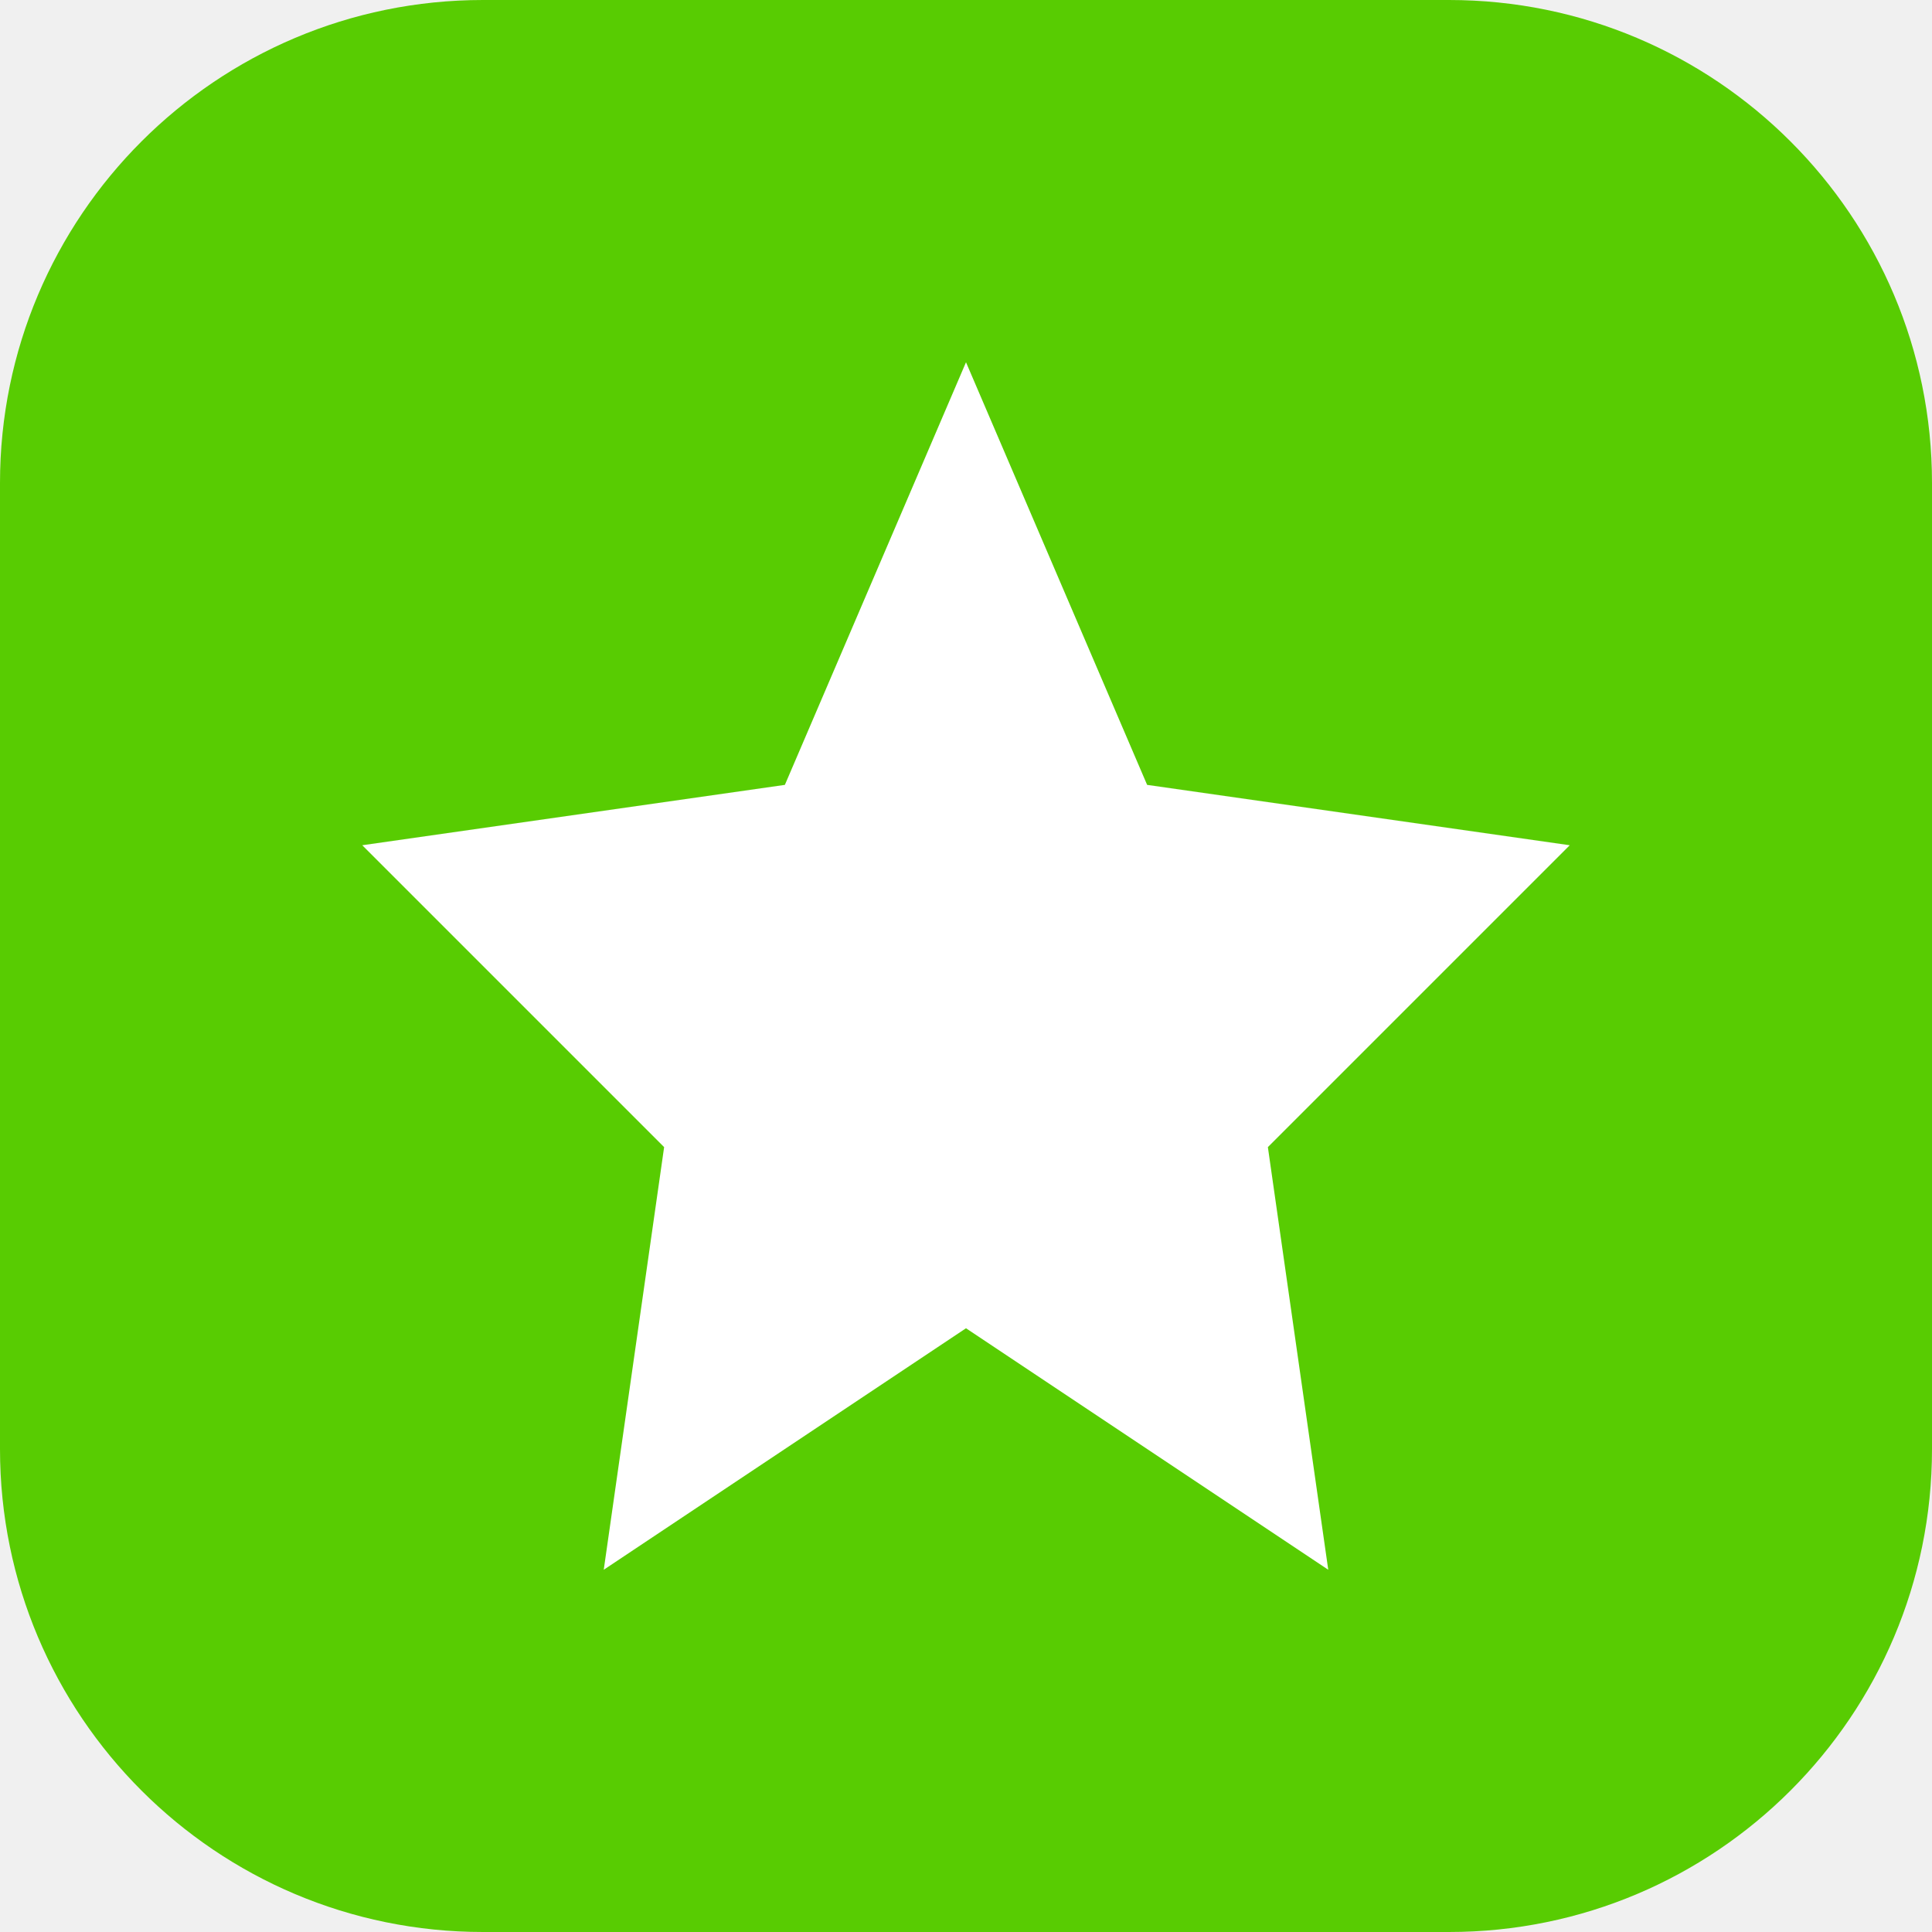
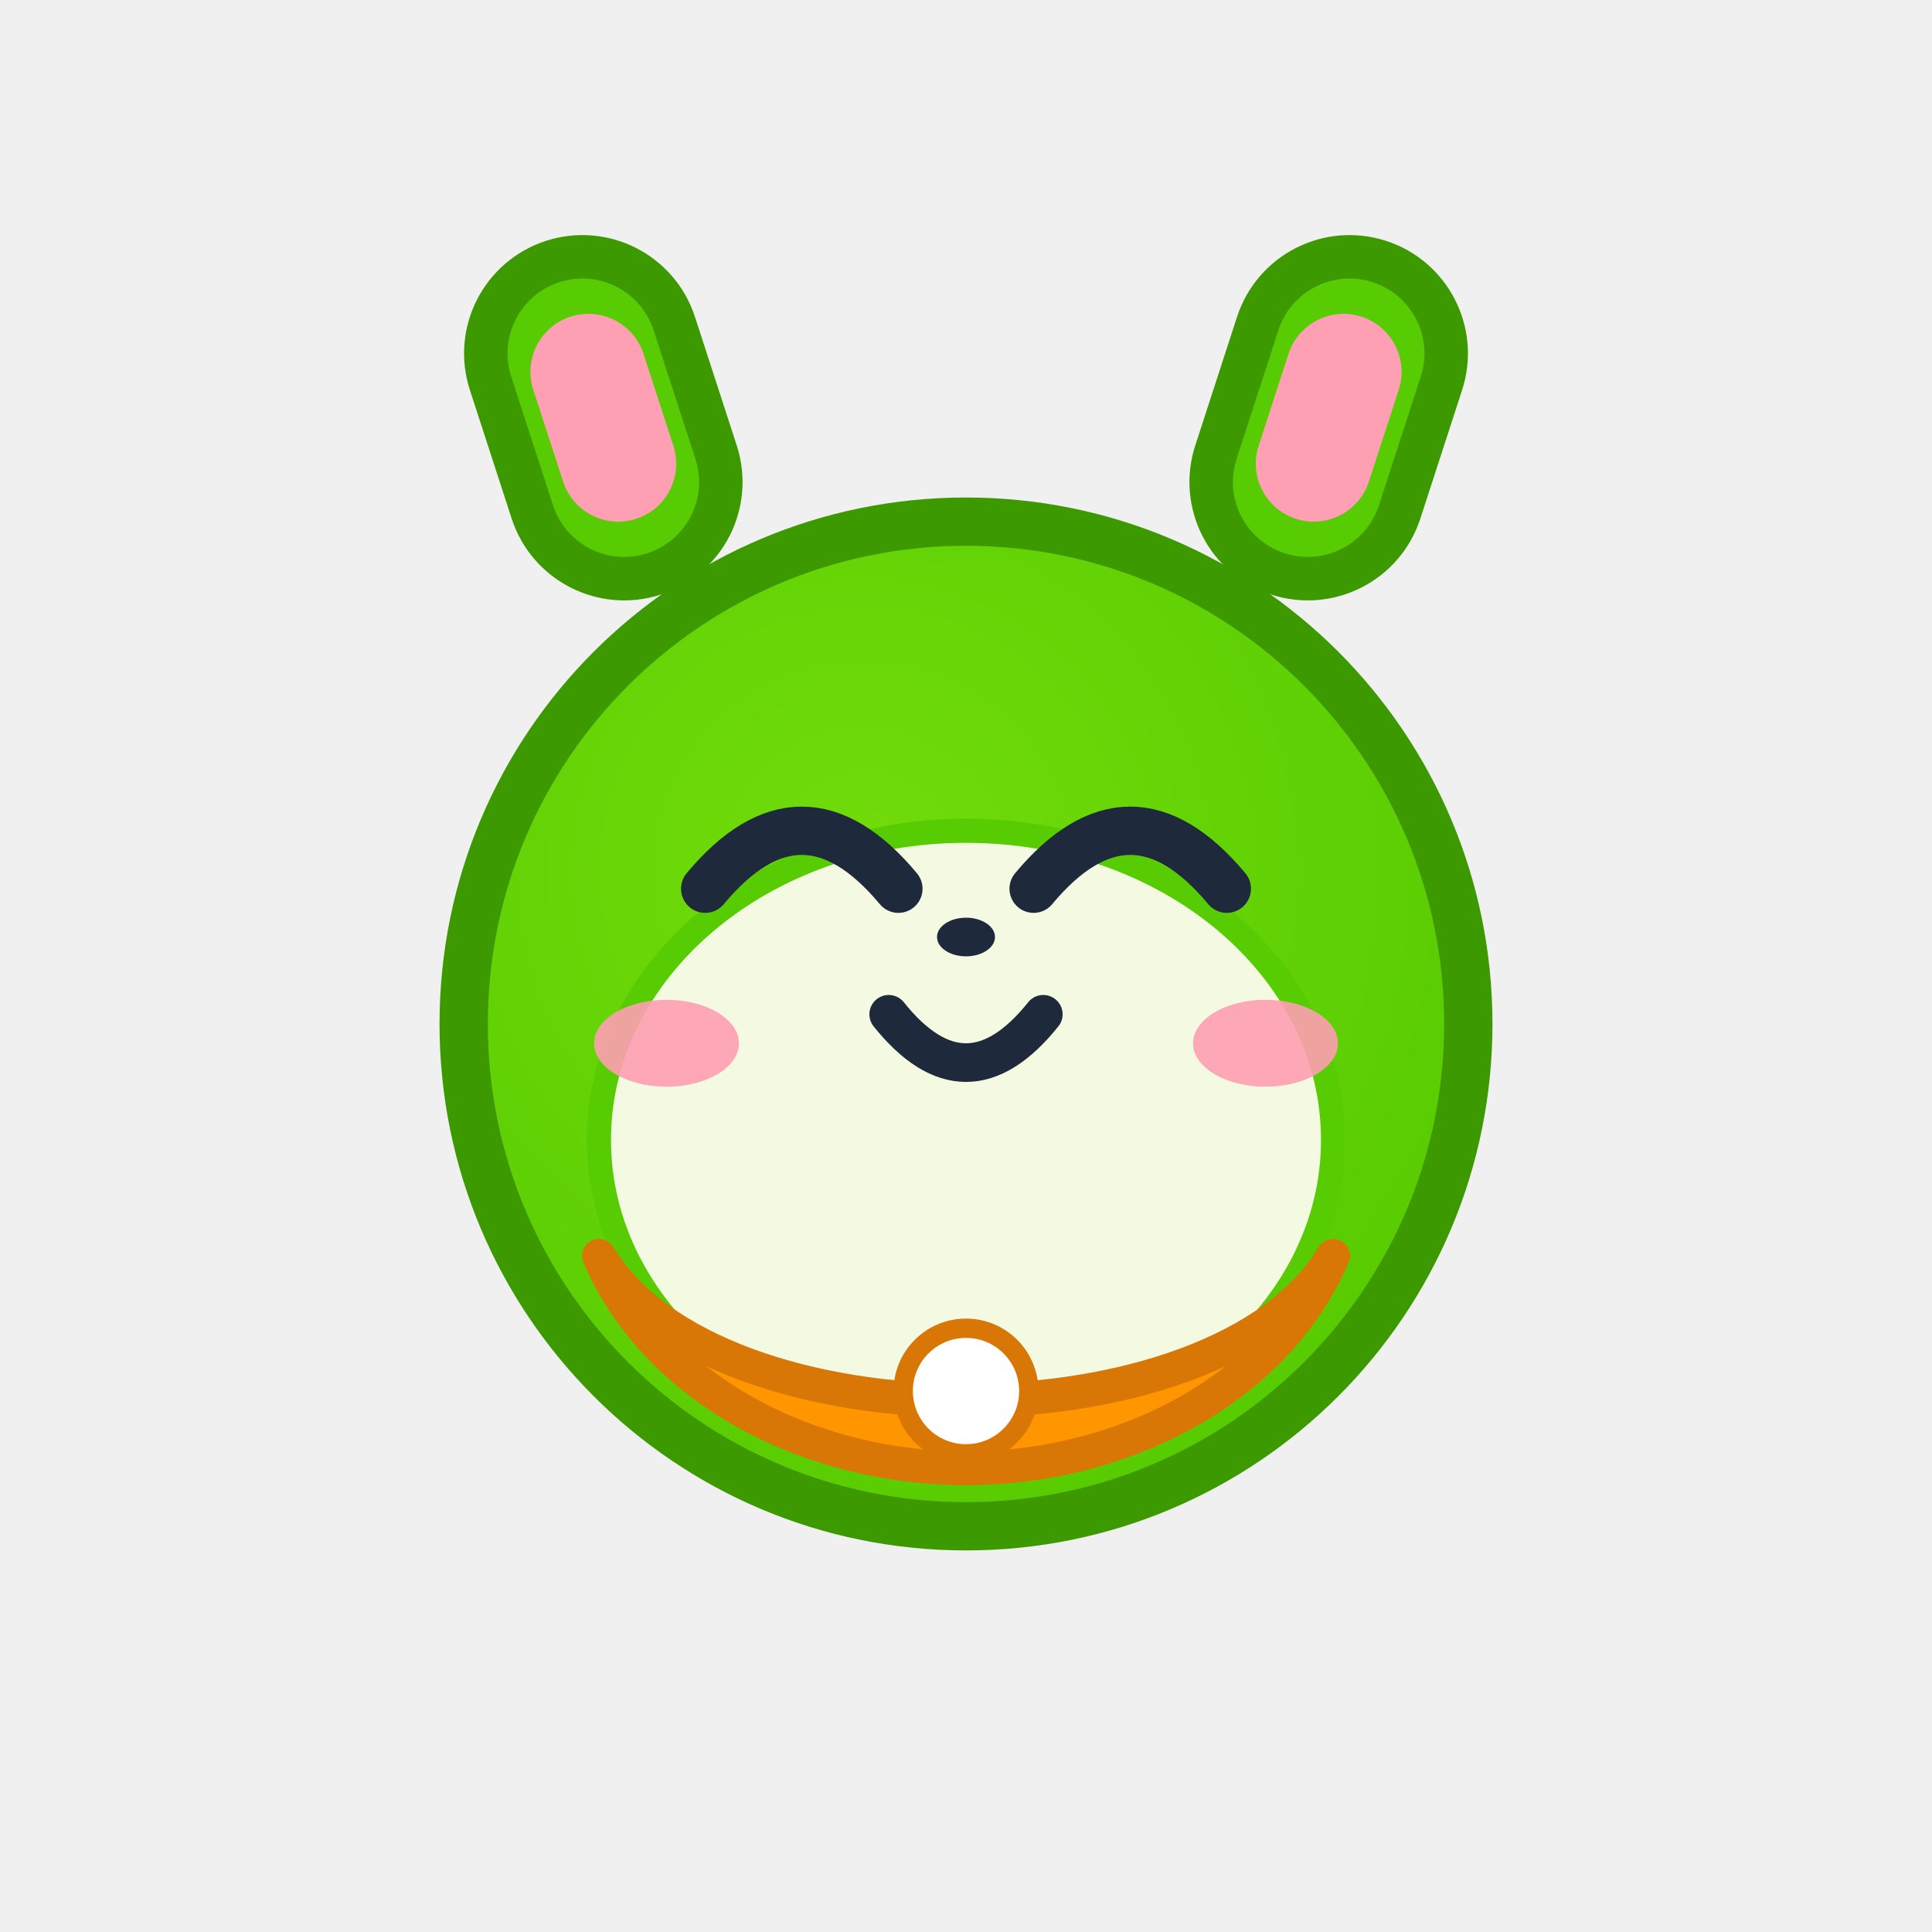
- <svg xmlns="http://www.w3.org/2000/svg" viewBox="0 0 32 32" width="32" height="32">
-   <rect width="32" height="32" rx="8" fill="#58cc02" />
-   <path d="M16 6 L19 13 L26 14 L21 19 L22 26 L16 22 L10 26 L11 19 L6 14 L13 13 Z" fill="#ffffff" />
+ <svg xmlns="http://www.w3.org/2000/svg" viewBox="0 0 200 200" width="100%" height="100%">
+   <defs>
+     <radialGradient id="favMascotGrad" cx="40%" cy="35%" r="65%">
+       <stop offset="0%" stop-color="#72dc0a" />
+       <stop offset="100%" stop-color="#58cc02" />
+     </radialGradient>
+   </defs>
+   <g transform="rotate(-18 64 48)">
+     <rect x="54" y="26" width="20" height="34" rx="10" fill="#58cc02" stroke="#3c9a00" stroke-width="4.5" />
+     <rect x="58" y="32" width="12" height="22" rx="6" fill="#ff9fb3" />
+   </g>
+   <g transform="rotate(18 136 48)">
+     <rect x="126" y="26" width="20" height="34" rx="10" fill="#58cc02" stroke="#3c9a00" stroke-width="4.5" />
+     <rect x="130" y="32" width="12" height="22" rx="6" fill="#ff9fb3" />
+   </g>
+   <circle cx="100" cy="106" r="52" fill="url(#favMascotGrad)" stroke="#3c9a00" stroke-width="5" />
+   <ellipse cx="100" cy="118" rx="38" ry="32" fill="#f4fae1" stroke="#58cc02" stroke-width="2.5" />
+   <path d="M 62 130 C 74 150 126 150 138 130 C 132 144 116 152 100 152 C 84 152 68 144 62 130 Z" fill="#ff9600" stroke="#d97706" stroke-width="3.5" stroke-linejoin="round" />
+   <circle cx="100" cy="144" r="6.5" fill="#ffffff" stroke="#d97706" stroke-width="2" />
+   <ellipse cx="69" cy="108" rx="7.5" ry="4.5" fill="#ff9fb3" opacity="0.9" />
+   <ellipse cx="131" cy="108" rx="7.5" ry="4.5" fill="#ff9fb3" opacity="0.9" />
+   <path d="M 73 92 Q 83 80 93 92" fill="none" stroke="#1e293b" stroke-width="5" stroke-linecap="round" />
+   <path d="M 107 92 Q 117 80 127 92" fill="none" stroke="#1e293b" stroke-width="5" stroke-linecap="round" />
+   <ellipse cx="100" cy="97" rx="3" ry="2" fill="#1e293b" />
+   <path d="M 92 105 Q 100 115 108 105" fill="none" stroke="#1e293b" stroke-width="4" stroke-linecap="round" />
</svg>
